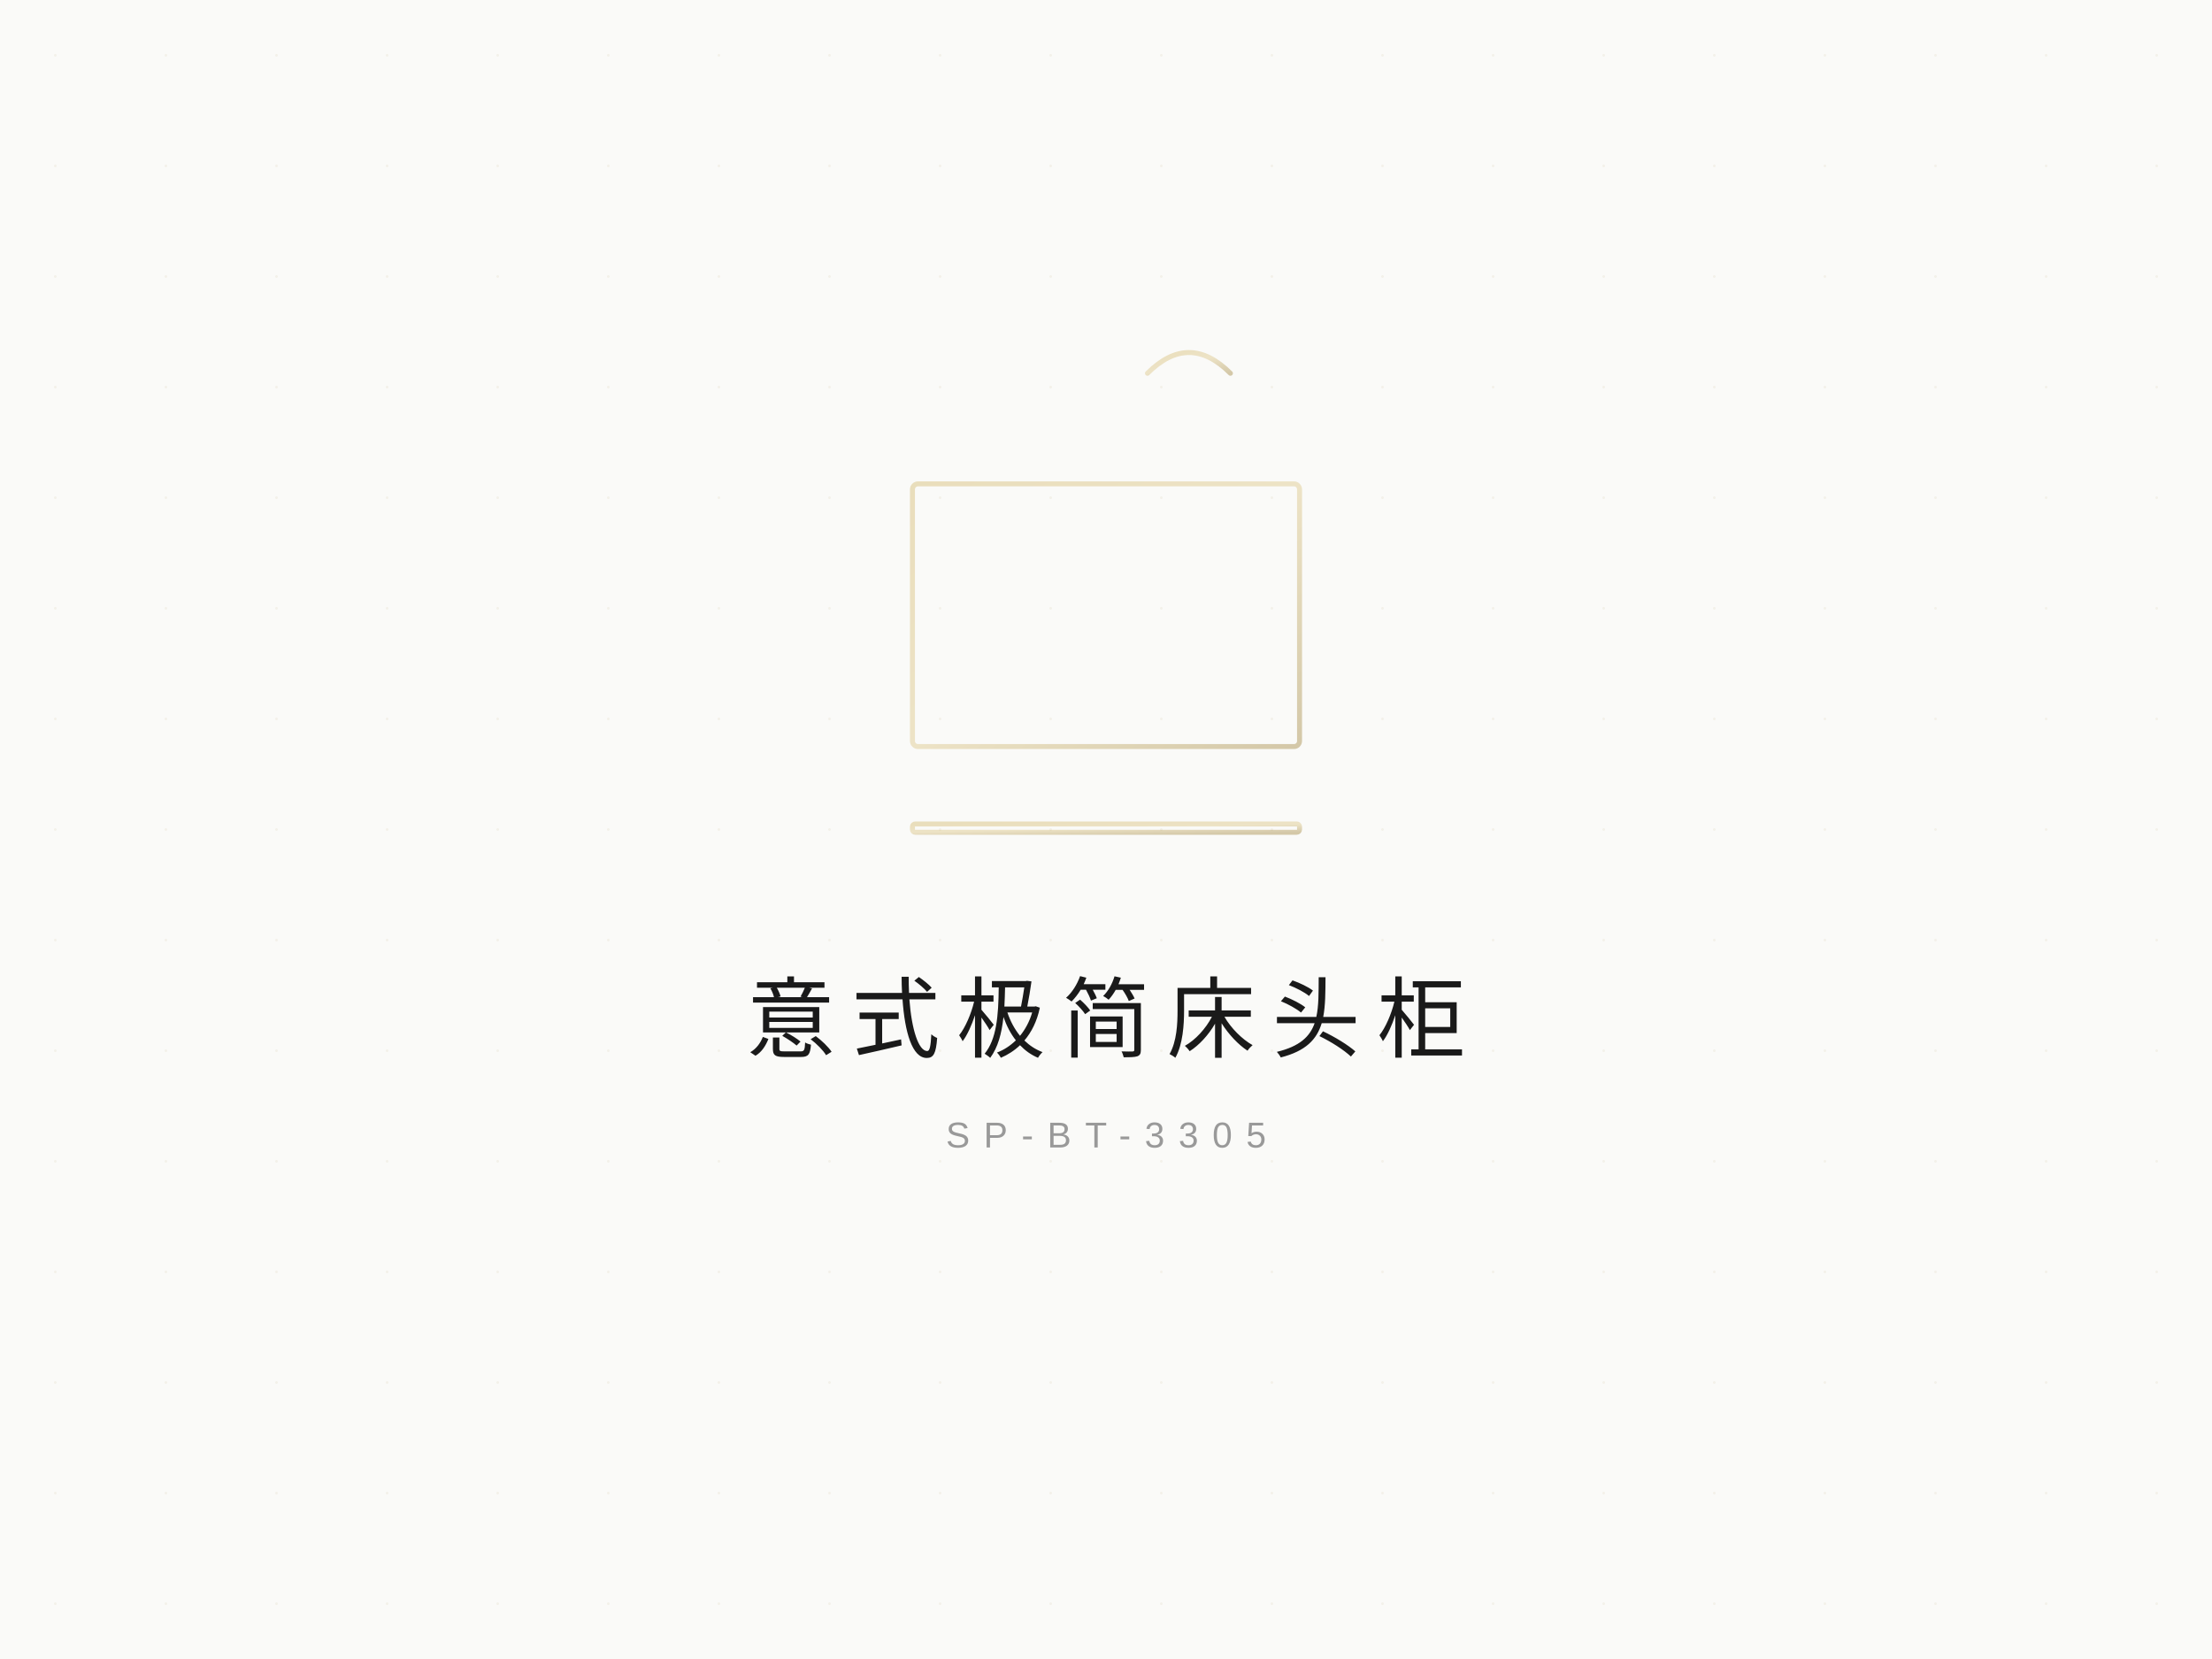
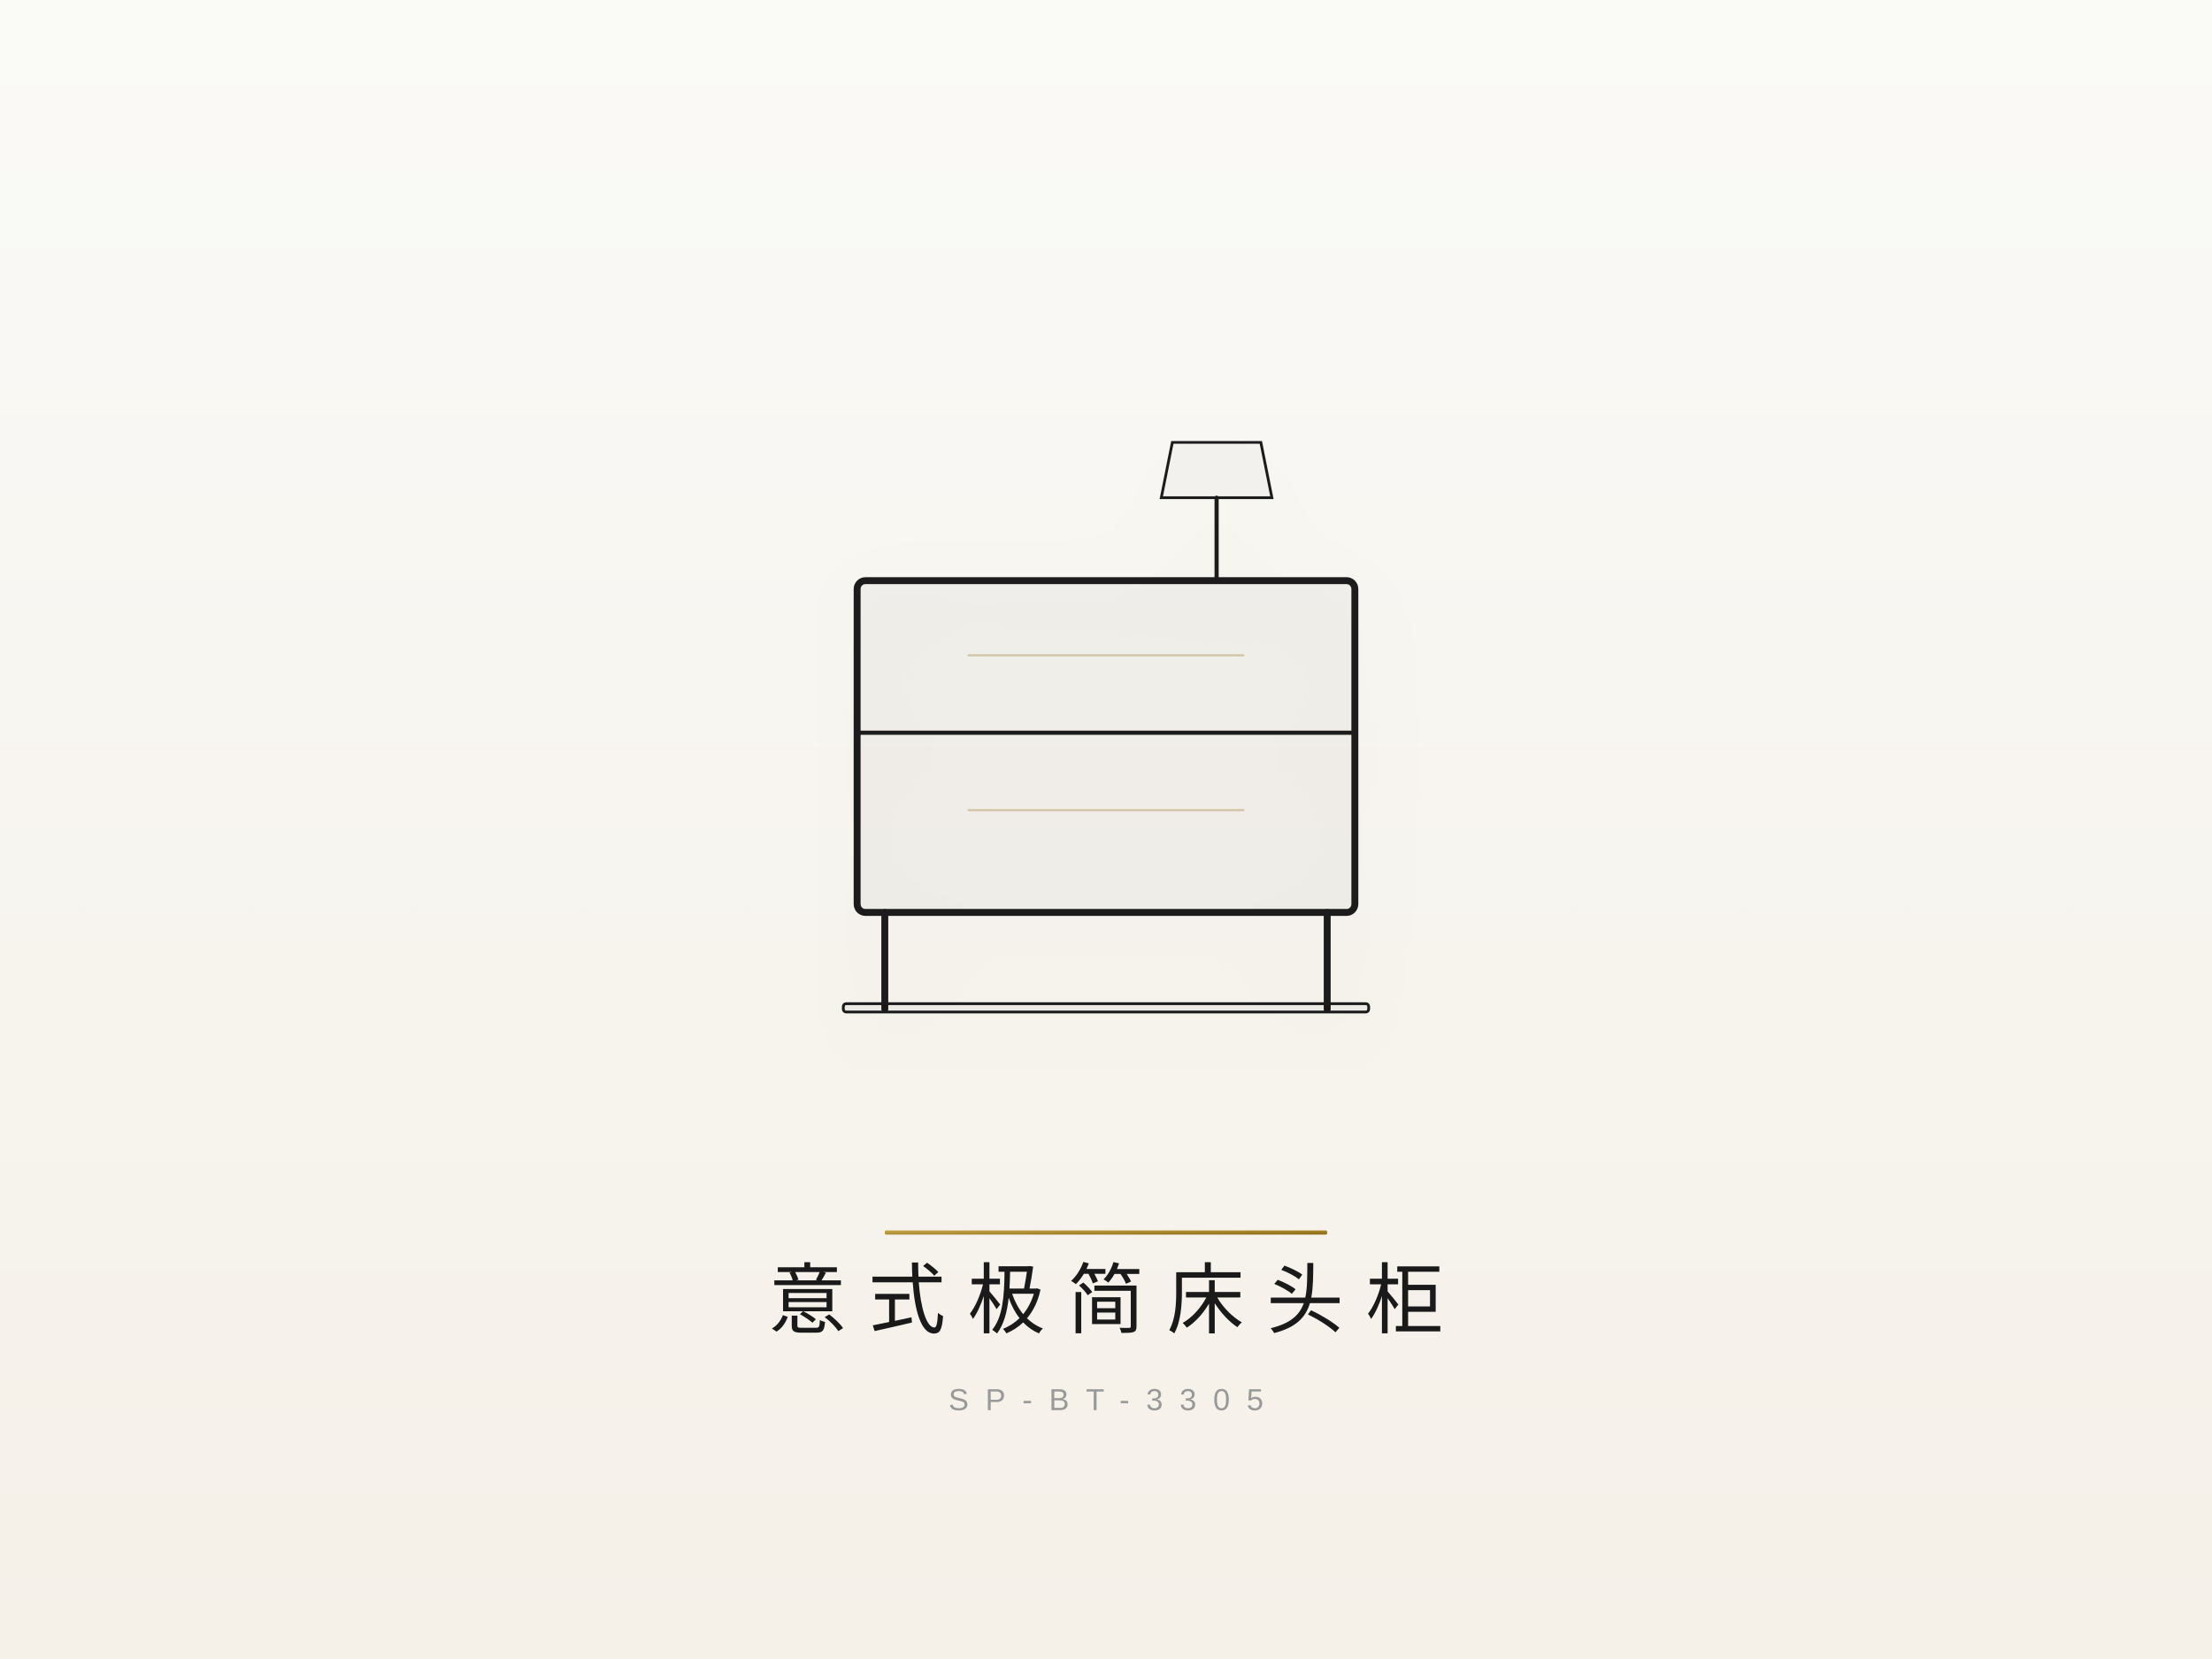
<svg xmlns="http://www.w3.org/2000/svg" viewBox="0 0 800 600">
  <defs>
+     <linearGradient id="bg" x1="0" y1="0" x2="0" y2="1">
+       <stop offset="0%" stop-color="#fafaf7" />
+       <stop offset="100%" stop-color="#f5f0e8" />
+     </linearGradient>
    <linearGradient id="gold" x1="0" y1="0" x2="1" y2="1">
      <stop offset="0%" stop-color="#c9a84c" />
-       <stop offset="50%" stop-color="#d4b86a" />
      <stop offset="100%" stop-color="#8b6914" />
    </linearGradient>
-     <pattern id="dots" width="40" height="40" patternUnits="userSpaceOnUse">
-       <circle cx="20" cy="20" r="0.5" fill="#8b6914" opacity="0.06" />
+     <filter id="shadow" x="-5%" y="-5%" width="115%" height="115%">
+       <feDropShadow dx="0" dy="8" stdDeviation="16" flood-color="#2C1810" flood-opacity="0.08" />
+     </filter>
+     <pattern id="texture" width="60" height="60" patternUnits="userSpaceOnUse">
+       <circle cx="30" cy="30" r="0.3" fill="#8b6914" opacity="0.03" />
    </pattern>
  </defs>
-   <rect width="800" height="600" fill="#fafaf8" />
-   <rect width="800" height="600" fill="url(#dots)" />
-   <g transform="translate(400,220)" stroke="url(#gold)" fill="none" stroke-width="1.8" stroke-linecap="round" stroke-linejoin="round" opacity="0.35">
-     <rect x="-70" y="-45" width="140" height="95" rx="2" />
-     <line x1="-70" y1="0" x2="70" y2="0" />
-     <line x1="-40" y1="-22" x2="40" y2="-22" />
-     <line x1="-40" y1="22" x2="40" y2="22" />
-     <line x1="30" y1="-45" x2="30" y2="-70" />
-     <line x1="10" y1="-70" x2="50" y2="-70" />
-     <path d="M15,-85 Q30,-100 45,-85" />
-     <line x1="-60" y1="50" x2="-60" y2="80" />
-     <line x1="60" y1="50" x2="60" y2="80" />
-     <rect x="-70" y="78" width="140" height="3" rx="1" />
+   <rect width="800" height="600" fill="url(#bg)" />
+   <rect width="800" height="600" fill="url(#texture)" />
+   <g transform="translate(400,265)" filter="url(#shadow)">
+     <rect x="-90" y="-55" width="180" height="120" rx="3" fill="#2C1810" fill-opacity="0.03" stroke="#1a1a1a" stroke-width="2.5" stroke-linejoin="round" />
+     <line x1="-90" y1="0" x2="90" y2="0" stroke="#1a1a1a" stroke-width="1.5" />
+     <line x1="-50" y1="-28" x2="50" y2="-28" stroke="#8b6914" stroke-width="0.8" opacity="0.3" />
+     <line x1="-50" y1="28" x2="50" y2="28" stroke="#8b6914" stroke-width="0.8" opacity="0.3" />
+     <line x1="-80" y1="65" x2="-80" y2="100" stroke="#1a1a1a" stroke-width="2.5" stroke-linecap="round" />
+     <line x1="80" y1="65" x2="80" y2="100" stroke="#1a1a1a" stroke-width="2.5" stroke-linecap="round" />
+     <rect x="-95" y="98" width="190" height="3" rx="1" fill="#2C1810" fill-opacity="0.04" stroke="#1a1a1a" stroke-width="1" />
+     <line x1="40" y1="-55" x2="40" y2="-85" stroke="#1a1a1a" stroke-width="1.5" stroke-linecap="round" />
+     <path d="M20,-85 L60,-85 L56,-105 L24,-105 Z" fill="#2C1810" fill-opacity="0.02" stroke="#1a1a1a" stroke-width="1" />
  </g>
-   <text x="400" y="380" text-anchor="middle" font-family="'Noto Serif SC','STSong','SimSun',serif" font-size="32" font-weight="500" letter-spacing="6" fill="#1a1a1a">意式极简床头柜</text>
-   <text x="400" y="415" text-anchor="middle" font-family="'Helvetica Neue',Arial,sans-serif" font-size="13" letter-spacing="5" fill="#999">SP-BT-3305</text>
-   <line x1="340" y1="435" x2="460" y2="435" stroke="url(#gold)" stroke-width="1" stroke-linecap="round" />
+   <rect x="320" y="445" width="160" height="1.5" fill="url(#gold)" rx="0.5" />
+   <text x="400" y="480" text-anchor="middle" font-family="'Noto Serif SC','STSong',serif" font-size="28" font-weight="500" letter-spacing="8" fill="#1a1a1a">意式极简床头柜</text>
+   <text x="400" y="510" text-anchor="middle" font-family="'Helvetica Neue',Arial,sans-serif" font-size="11" letter-spacing="6" fill="#999">SP-BT-3305</text>
</svg>
